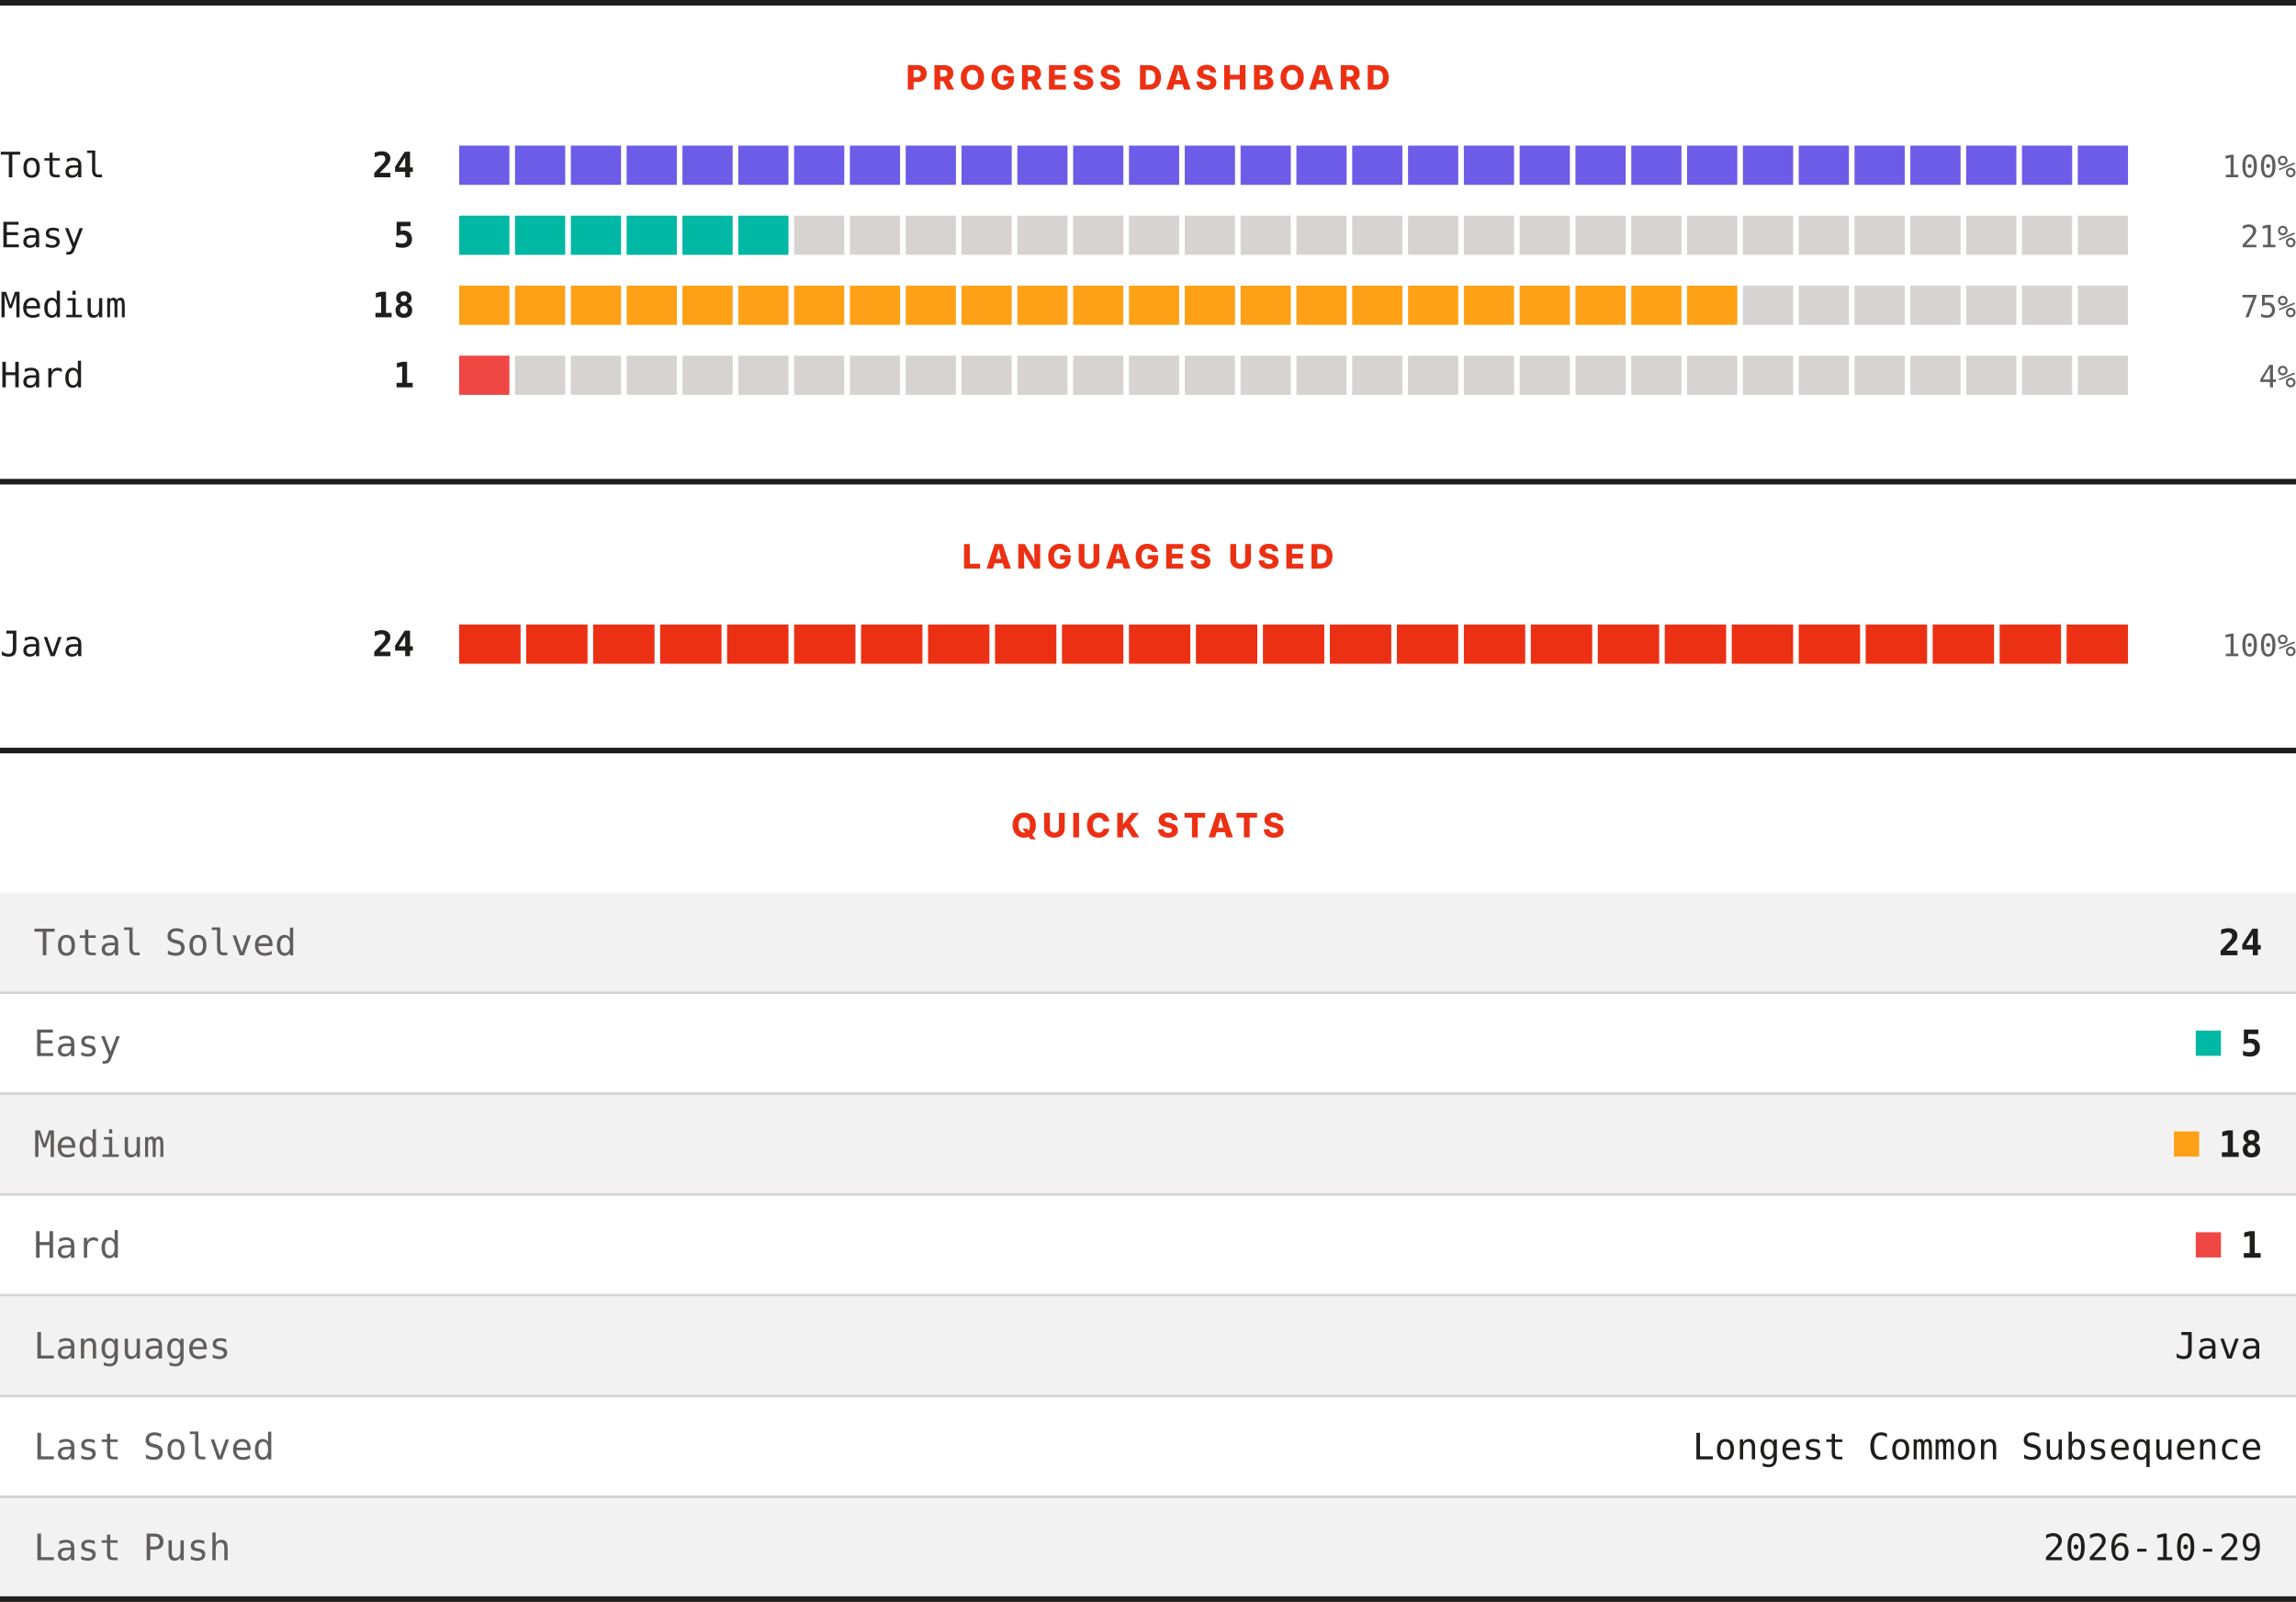
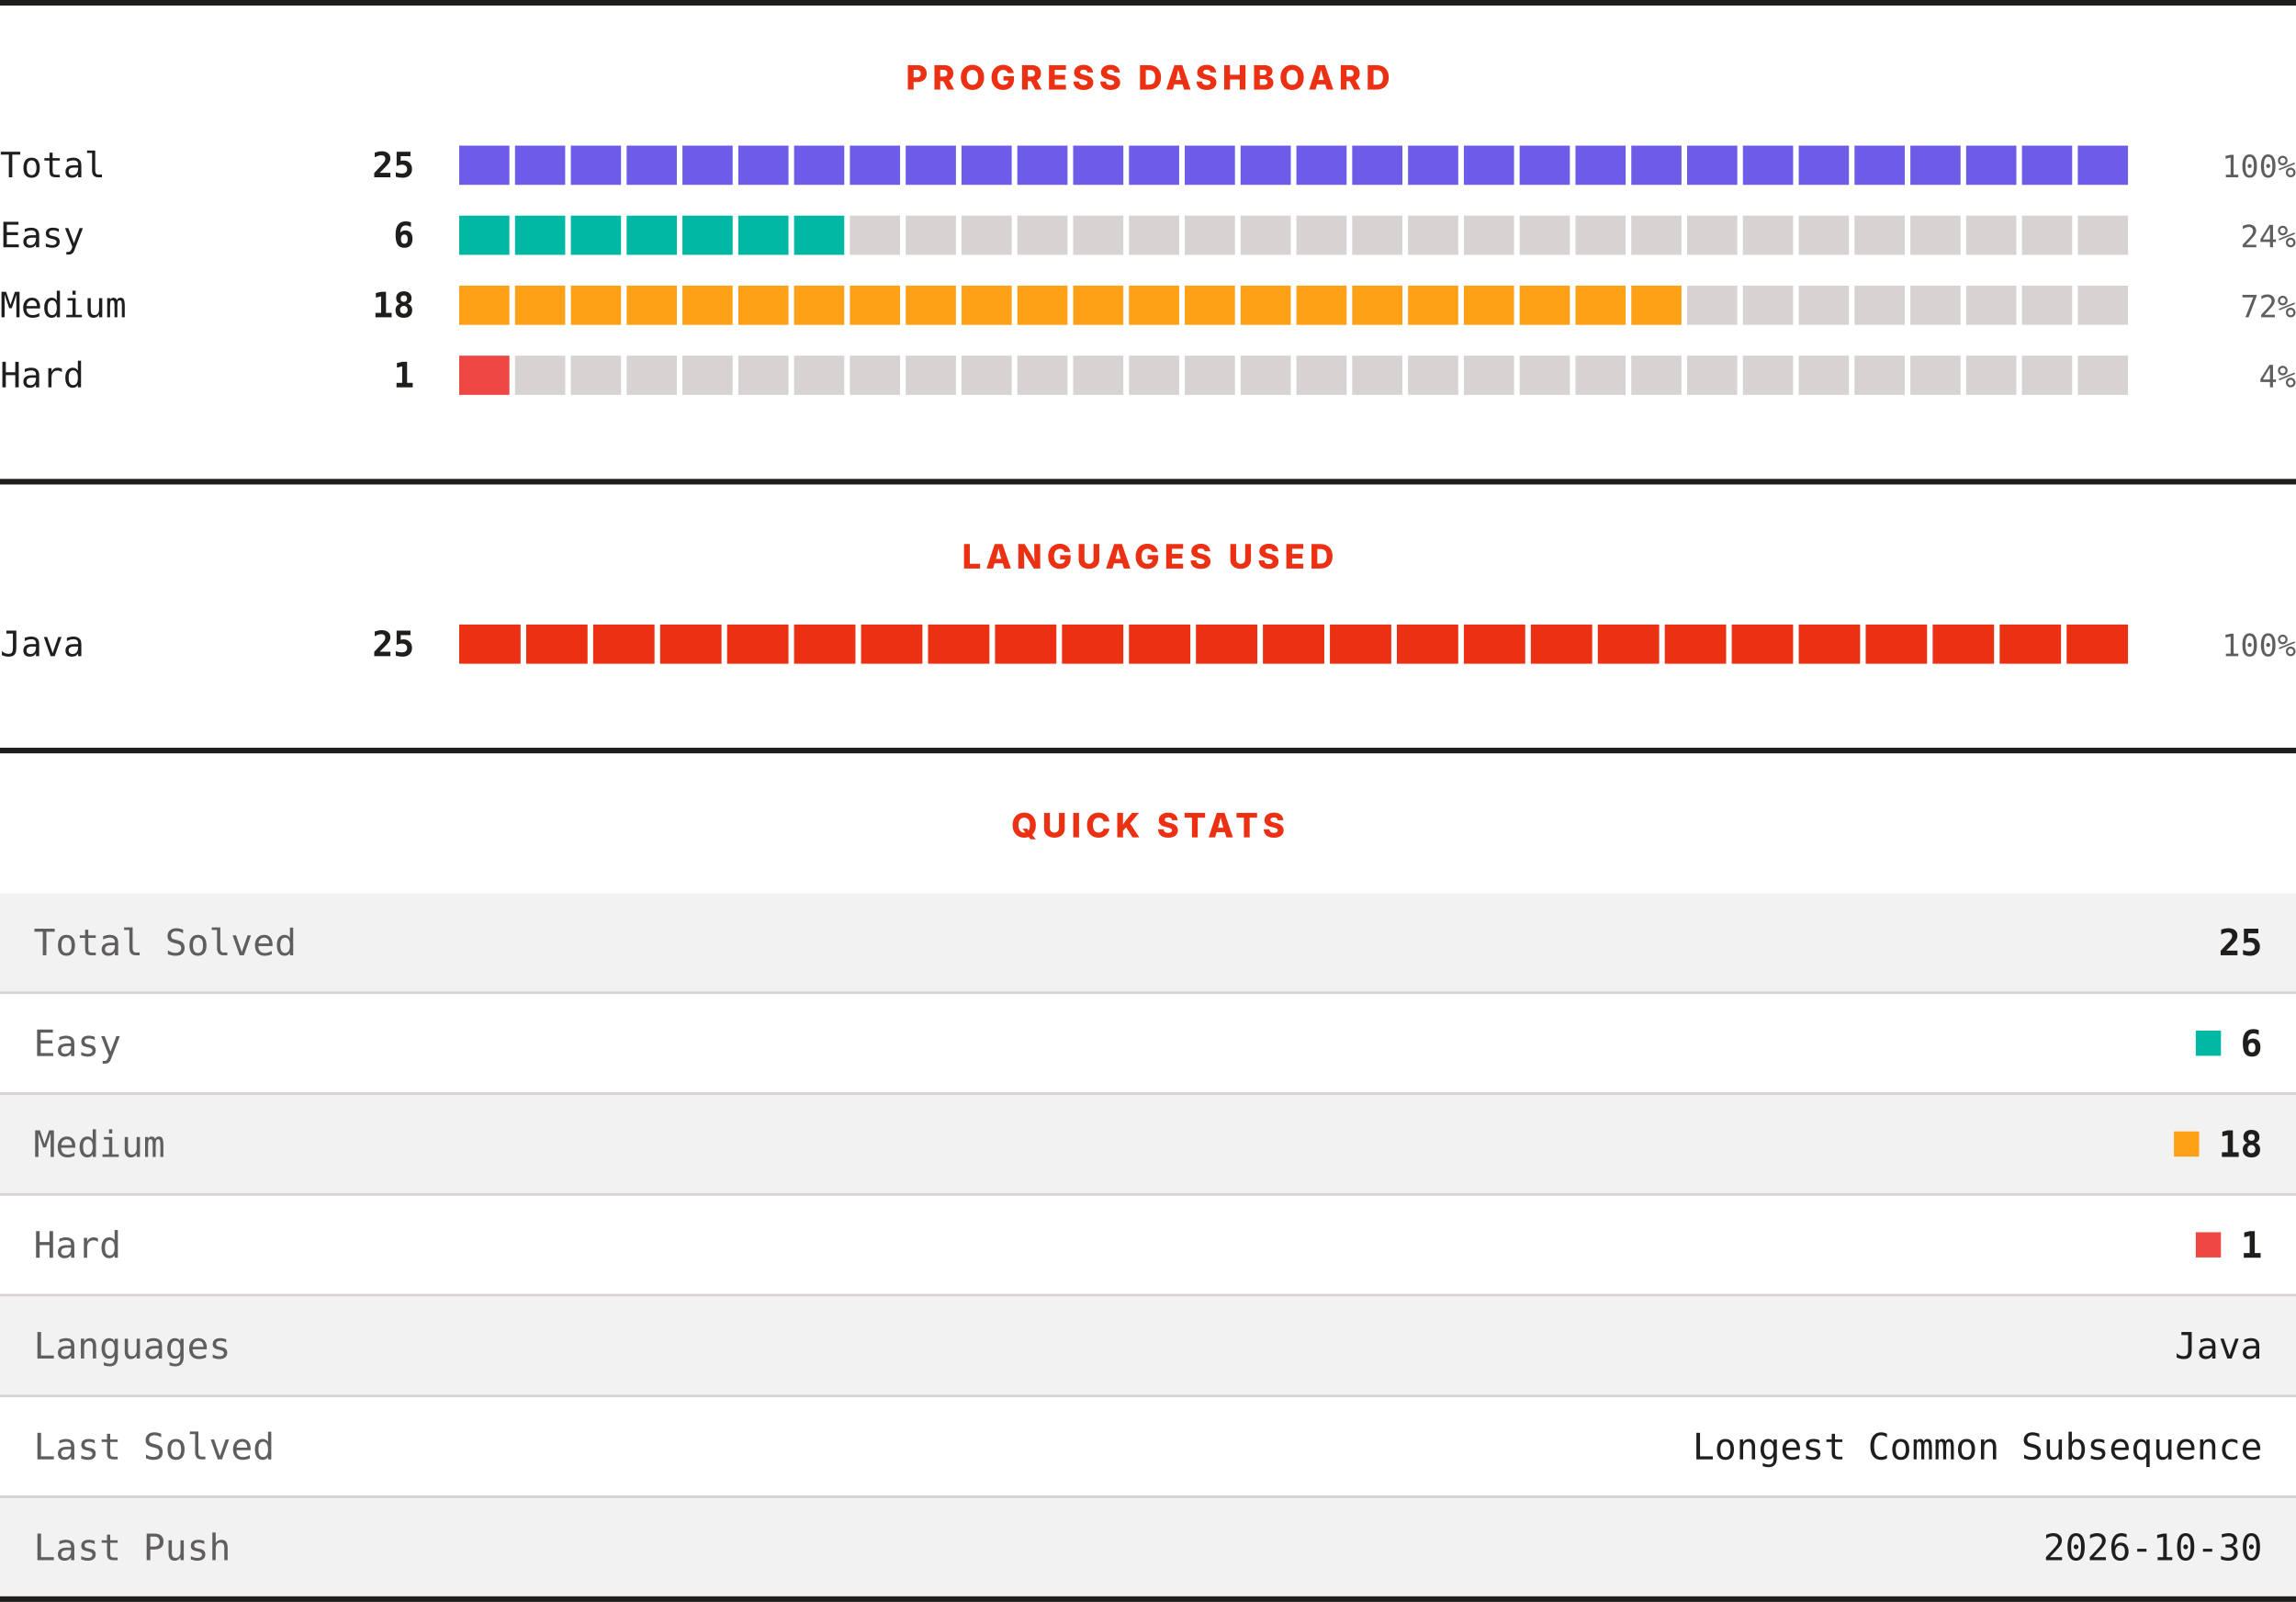
<svg xmlns="http://www.w3.org/2000/svg" width="820" height="572" viewBox="0 0 820 572" role="img" aria-label="LeetCode progress, languages and quick stats">
  <rect width="820" height="572" fill="#ffffff" />
  <rect x="0" y="0" width="820" height="2" fill="#201e1d" />
  <text x="410" y="32" text-anchor="middle" font-family="Archivo, system-ui, -apple-system, Segoe UI, sans-serif" font-size="12" font-weight="800" letter-spacing="1.68" fill="#ec3013">PROGRESS DASHBOARD</text>
  <text x="0" y="63.3" font-family="ui-monospace, SFMono-Regular, Menlo, Consolas, monospace" font-size="12.5" fill="#201e1d">Total</text>
-   <text x="148" y="63.3" text-anchor="end" font-family="ui-monospace, SFMono-Regular, Menlo, Consolas, monospace" font-size="12.5" font-weight="700" fill="#201e1d">24</text>
+   <text x="148" y="63.3" text-anchor="end" font-family="ui-monospace, SFMono-Regular, Menlo, Consolas, monospace" font-size="12.5" font-weight="700" fill="#201e1d">25</text>
  <rect x="164.00" y="52" width="17.93" height="14" fill="#6c5ce7" />
  <rect x="183.93" y="52" width="17.93" height="14" fill="#6c5ce7" />
  <rect x="203.87" y="52" width="17.93" height="14" fill="#6c5ce7" />
  <rect x="223.80" y="52" width="17.93" height="14" fill="#6c5ce7" />
  <rect x="243.73" y="52" width="17.93" height="14" fill="#6c5ce7" />
  <rect x="263.67" y="52" width="17.93" height="14" fill="#6c5ce7" />
  <rect x="283.60" y="52" width="17.93" height="14" fill="#6c5ce7" />
  <rect x="303.53" y="52" width="17.93" height="14" fill="#6c5ce7" />
  <rect x="323.47" y="52" width="17.93" height="14" fill="#6c5ce7" />
  <rect x="343.40" y="52" width="17.93" height="14" fill="#6c5ce7" />
  <rect x="363.33" y="52" width="17.93" height="14" fill="#6c5ce7" />
  <rect x="383.27" y="52" width="17.93" height="14" fill="#6c5ce7" />
  <rect x="403.20" y="52" width="17.93" height="14" fill="#6c5ce7" />
  <rect x="423.13" y="52" width="17.93" height="14" fill="#6c5ce7" />
  <rect x="443.07" y="52" width="17.93" height="14" fill="#6c5ce7" />
  <rect x="463.00" y="52" width="17.93" height="14" fill="#6c5ce7" />
  <rect x="482.93" y="52" width="17.93" height="14" fill="#6c5ce7" />
  <rect x="502.87" y="52" width="17.93" height="14" fill="#6c5ce7" />
  <rect x="522.80" y="52" width="17.93" height="14" fill="#6c5ce7" />
  <rect x="542.73" y="52" width="17.93" height="14" fill="#6c5ce7" />
  <rect x="562.67" y="52" width="17.93" height="14" fill="#6c5ce7" />
  <rect x="582.60" y="52" width="17.93" height="14" fill="#6c5ce7" />
  <rect x="602.53" y="52" width="17.93" height="14" fill="#6c5ce7" />
  <rect x="622.47" y="52" width="17.93" height="14" fill="#6c5ce7" />
  <rect x="642.40" y="52" width="17.93" height="14" fill="#6c5ce7" />
  <rect x="662.33" y="52" width="17.93" height="14" fill="#6c5ce7" />
  <rect x="682.27" y="52" width="17.93" height="14" fill="#6c5ce7" />
  <rect x="702.20" y="52" width="17.93" height="14" fill="#6c5ce7" />
  <rect x="722.13" y="52" width="17.93" height="14" fill="#6c5ce7" />
  <rect x="742.07" y="52" width="17.93" height="14" fill="#6c5ce7" />
  <text x="820" y="63.3" text-anchor="end" font-family="ui-monospace, SFMono-Regular, Menlo, Consolas, monospace" font-size="11" fill="#605d5d">100%</text>
  <text x="0" y="88.3" font-family="ui-monospace, SFMono-Regular, Menlo, Consolas, monospace" font-size="12.5" fill="#201e1d">Easy</text>
-   <text x="148" y="88.3" text-anchor="end" font-family="ui-monospace, SFMono-Regular, Menlo, Consolas, monospace" font-size="12.5" font-weight="700" fill="#201e1d">5</text>
+   <text x="148" y="88.3" text-anchor="end" font-family="ui-monospace, SFMono-Regular, Menlo, Consolas, monospace" font-size="12.5" font-weight="700" fill="#201e1d">6</text>
  <rect x="164.00" y="77" width="17.93" height="14" fill="#00b8a3" />
  <rect x="183.93" y="77" width="17.93" height="14" fill="#00b8a3" />
  <rect x="203.87" y="77" width="17.93" height="14" fill="#00b8a3" />
  <rect x="223.80" y="77" width="17.93" height="14" fill="#00b8a3" />
  <rect x="243.73" y="77" width="17.93" height="14" fill="#00b8a3" />
  <rect x="263.67" y="77" width="17.93" height="14" fill="#00b8a3" />
-   <rect x="283.60" y="77" width="17.93" height="14" fill="#d7d3d3" />
+   <rect x="283.60" y="77" width="17.93" height="14" fill="#00b8a3" />
  <rect x="303.53" y="77" width="17.93" height="14" fill="#d7d3d3" />
  <rect x="323.47" y="77" width="17.93" height="14" fill="#d7d3d3" />
  <rect x="343.40" y="77" width="17.93" height="14" fill="#d7d3d3" />
  <rect x="363.33" y="77" width="17.93" height="14" fill="#d7d3d3" />
  <rect x="383.27" y="77" width="17.93" height="14" fill="#d7d3d3" />
  <rect x="403.20" y="77" width="17.93" height="14" fill="#d7d3d3" />
  <rect x="423.13" y="77" width="17.93" height="14" fill="#d7d3d3" />
  <rect x="443.07" y="77" width="17.93" height="14" fill="#d7d3d3" />
  <rect x="463.00" y="77" width="17.93" height="14" fill="#d7d3d3" />
  <rect x="482.93" y="77" width="17.93" height="14" fill="#d7d3d3" />
  <rect x="502.87" y="77" width="17.93" height="14" fill="#d7d3d3" />
  <rect x="522.80" y="77" width="17.93" height="14" fill="#d7d3d3" />
  <rect x="542.73" y="77" width="17.93" height="14" fill="#d7d3d3" />
  <rect x="562.67" y="77" width="17.93" height="14" fill="#d7d3d3" />
  <rect x="582.60" y="77" width="17.93" height="14" fill="#d7d3d3" />
  <rect x="602.53" y="77" width="17.93" height="14" fill="#d7d3d3" />
  <rect x="622.47" y="77" width="17.93" height="14" fill="#d7d3d3" />
  <rect x="642.40" y="77" width="17.93" height="14" fill="#d7d3d3" />
  <rect x="662.33" y="77" width="17.93" height="14" fill="#d7d3d3" />
  <rect x="682.27" y="77" width="17.93" height="14" fill="#d7d3d3" />
  <rect x="702.20" y="77" width="17.93" height="14" fill="#d7d3d3" />
  <rect x="722.13" y="77" width="17.93" height="14" fill="#d7d3d3" />
  <rect x="742.07" y="77" width="17.93" height="14" fill="#d7d3d3" />
-   <text x="820" y="88.3" text-anchor="end" font-family="ui-monospace, SFMono-Regular, Menlo, Consolas, monospace" font-size="11" fill="#605d5d">21%</text>
+   <text x="820" y="88.3" text-anchor="end" font-family="ui-monospace, SFMono-Regular, Menlo, Consolas, monospace" font-size="11" fill="#605d5d">24%</text>
  <text x="0" y="113.3" font-family="ui-monospace, SFMono-Regular, Menlo, Consolas, monospace" font-size="12.5" fill="#201e1d">Medium</text>
  <text x="148" y="113.3" text-anchor="end" font-family="ui-monospace, SFMono-Regular, Menlo, Consolas, monospace" font-size="12.5" font-weight="700" fill="#201e1d">18</text>
  <rect x="164.00" y="102" width="17.93" height="14" fill="#ffa116" />
  <rect x="183.93" y="102" width="17.93" height="14" fill="#ffa116" />
  <rect x="203.87" y="102" width="17.93" height="14" fill="#ffa116" />
  <rect x="223.80" y="102" width="17.93" height="14" fill="#ffa116" />
  <rect x="243.73" y="102" width="17.93" height="14" fill="#ffa116" />
  <rect x="263.67" y="102" width="17.93" height="14" fill="#ffa116" />
  <rect x="283.60" y="102" width="17.93" height="14" fill="#ffa116" />
  <rect x="303.53" y="102" width="17.93" height="14" fill="#ffa116" />
  <rect x="323.47" y="102" width="17.93" height="14" fill="#ffa116" />
  <rect x="343.40" y="102" width="17.93" height="14" fill="#ffa116" />
  <rect x="363.33" y="102" width="17.93" height="14" fill="#ffa116" />
  <rect x="383.27" y="102" width="17.93" height="14" fill="#ffa116" />
  <rect x="403.20" y="102" width="17.93" height="14" fill="#ffa116" />
  <rect x="423.13" y="102" width="17.93" height="14" fill="#ffa116" />
  <rect x="443.07" y="102" width="17.93" height="14" fill="#ffa116" />
  <rect x="463.00" y="102" width="17.93" height="14" fill="#ffa116" />
  <rect x="482.93" y="102" width="17.93" height="14" fill="#ffa116" />
  <rect x="502.87" y="102" width="17.93" height="14" fill="#ffa116" />
  <rect x="522.80" y="102" width="17.93" height="14" fill="#ffa116" />
  <rect x="542.73" y="102" width="17.93" height="14" fill="#ffa116" />
  <rect x="562.67" y="102" width="17.93" height="14" fill="#ffa116" />
  <rect x="582.60" y="102" width="17.93" height="14" fill="#ffa116" />
-   <rect x="602.53" y="102" width="17.93" height="14" fill="#ffa116" />
+   <rect x="602.53" y="102" width="17.93" height="14" fill="#d7d3d3" />
  <rect x="622.47" y="102" width="17.93" height="14" fill="#d7d3d3" />
  <rect x="642.40" y="102" width="17.93" height="14" fill="#d7d3d3" />
  <rect x="662.33" y="102" width="17.93" height="14" fill="#d7d3d3" />
  <rect x="682.27" y="102" width="17.93" height="14" fill="#d7d3d3" />
  <rect x="702.20" y="102" width="17.93" height="14" fill="#d7d3d3" />
  <rect x="722.13" y="102" width="17.93" height="14" fill="#d7d3d3" />
  <rect x="742.07" y="102" width="17.93" height="14" fill="#d7d3d3" />
-   <text x="820" y="113.3" text-anchor="end" font-family="ui-monospace, SFMono-Regular, Menlo, Consolas, monospace" font-size="11" fill="#605d5d">75%</text>
+   <text x="820" y="113.3" text-anchor="end" font-family="ui-monospace, SFMono-Regular, Menlo, Consolas, monospace" font-size="11" fill="#605d5d">72%</text>
  <text x="0" y="138.3" font-family="ui-monospace, SFMono-Regular, Menlo, Consolas, monospace" font-size="12.5" fill="#201e1d">Hard</text>
  <text x="148" y="138.3" text-anchor="end" font-family="ui-monospace, SFMono-Regular, Menlo, Consolas, monospace" font-size="12.5" font-weight="700" fill="#201e1d">1</text>
  <rect x="164.00" y="127" width="17.93" height="14" fill="#ef4743" />
  <rect x="183.93" y="127" width="17.93" height="14" fill="#d7d3d3" />
  <rect x="203.87" y="127" width="17.93" height="14" fill="#d7d3d3" />
  <rect x="223.80" y="127" width="17.93" height="14" fill="#d7d3d3" />
  <rect x="243.73" y="127" width="17.93" height="14" fill="#d7d3d3" />
  <rect x="263.67" y="127" width="17.93" height="14" fill="#d7d3d3" />
  <rect x="283.60" y="127" width="17.93" height="14" fill="#d7d3d3" />
  <rect x="303.53" y="127" width="17.93" height="14" fill="#d7d3d3" />
  <rect x="323.47" y="127" width="17.93" height="14" fill="#d7d3d3" />
  <rect x="343.40" y="127" width="17.93" height="14" fill="#d7d3d3" />
  <rect x="363.33" y="127" width="17.93" height="14" fill="#d7d3d3" />
  <rect x="383.27" y="127" width="17.93" height="14" fill="#d7d3d3" />
  <rect x="403.20" y="127" width="17.93" height="14" fill="#d7d3d3" />
  <rect x="423.13" y="127" width="17.93" height="14" fill="#d7d3d3" />
  <rect x="443.07" y="127" width="17.93" height="14" fill="#d7d3d3" />
  <rect x="463.00" y="127" width="17.93" height="14" fill="#d7d3d3" />
  <rect x="482.93" y="127" width="17.93" height="14" fill="#d7d3d3" />
  <rect x="502.87" y="127" width="17.93" height="14" fill="#d7d3d3" />
  <rect x="522.80" y="127" width="17.93" height="14" fill="#d7d3d3" />
  <rect x="542.73" y="127" width="17.93" height="14" fill="#d7d3d3" />
  <rect x="562.67" y="127" width="17.93" height="14" fill="#d7d3d3" />
  <rect x="582.60" y="127" width="17.93" height="14" fill="#d7d3d3" />
  <rect x="602.53" y="127" width="17.93" height="14" fill="#d7d3d3" />
  <rect x="622.47" y="127" width="17.93" height="14" fill="#d7d3d3" />
  <rect x="642.40" y="127" width="17.93" height="14" fill="#d7d3d3" />
  <rect x="662.33" y="127" width="17.93" height="14" fill="#d7d3d3" />
  <rect x="682.27" y="127" width="17.93" height="14" fill="#d7d3d3" />
  <rect x="702.20" y="127" width="17.93" height="14" fill="#d7d3d3" />
  <rect x="722.13" y="127" width="17.93" height="14" fill="#d7d3d3" />
  <rect x="742.07" y="127" width="17.93" height="14" fill="#d7d3d3" />
  <text x="820" y="138.3" text-anchor="end" font-family="ui-monospace, SFMono-Regular, Menlo, Consolas, monospace" font-size="11" fill="#605d5d">4%</text>
  <rect x="0" y="171" width="820" height="2" fill="#201e1d" />
  <text x="410" y="203" text-anchor="middle" font-family="Archivo, system-ui, -apple-system, Segoe UI, sans-serif" font-size="12" font-weight="800" letter-spacing="1.68" fill="#ec3013">LANGUAGES USED</text>
  <text x="0" y="234.3" font-family="ui-monospace, SFMono-Regular, Menlo, Consolas, monospace" font-size="12.5" fill="#201e1d">Java</text>
-   <text x="148" y="234.3" text-anchor="end" font-family="ui-monospace, SFMono-Regular, Menlo, Consolas, monospace" font-size="12.5" font-weight="700" fill="#201e1d">24</text>
+   <text x="148" y="234.3" text-anchor="end" font-family="ui-monospace, SFMono-Regular, Menlo, Consolas, monospace" font-size="12.5" font-weight="700" fill="#201e1d">25</text>
  <rect x="164.00" y="223" width="21.92" height="14" fill="#ec3013" />
  <rect x="187.92" y="223" width="21.92" height="14" fill="#ec3013" />
  <rect x="211.84" y="223" width="21.92" height="14" fill="#ec3013" />
  <rect x="235.76" y="223" width="21.92" height="14" fill="#ec3013" />
  <rect x="259.68" y="223" width="21.92" height="14" fill="#ec3013" />
  <rect x="283.60" y="223" width="21.92" height="14" fill="#ec3013" />
  <rect x="307.52" y="223" width="21.92" height="14" fill="#ec3013" />
  <rect x="331.44" y="223" width="21.92" height="14" fill="#ec3013" />
  <rect x="355.36" y="223" width="21.92" height="14" fill="#ec3013" />
  <rect x="379.28" y="223" width="21.92" height="14" fill="#ec3013" />
  <rect x="403.20" y="223" width="21.92" height="14" fill="#ec3013" />
  <rect x="427.12" y="223" width="21.92" height="14" fill="#ec3013" />
  <rect x="451.04" y="223" width="21.92" height="14" fill="#ec3013" />
  <rect x="474.96" y="223" width="21.92" height="14" fill="#ec3013" />
  <rect x="498.88" y="223" width="21.92" height="14" fill="#ec3013" />
  <rect x="522.80" y="223" width="21.92" height="14" fill="#ec3013" />
  <rect x="546.72" y="223" width="21.92" height="14" fill="#ec3013" />
  <rect x="570.64" y="223" width="21.92" height="14" fill="#ec3013" />
  <rect x="594.56" y="223" width="21.92" height="14" fill="#ec3013" />
  <rect x="618.48" y="223" width="21.92" height="14" fill="#ec3013" />
  <rect x="642.40" y="223" width="21.92" height="14" fill="#ec3013" />
  <rect x="666.32" y="223" width="21.92" height="14" fill="#ec3013" />
  <rect x="690.24" y="223" width="21.92" height="14" fill="#ec3013" />
  <rect x="714.16" y="223" width="21.92" height="14" fill="#ec3013" />
  <rect x="738.08" y="223" width="21.92" height="14" fill="#ec3013" />
  <text x="820" y="234.3" text-anchor="end" font-family="ui-monospace, SFMono-Regular, Menlo, Consolas, monospace" font-size="11" fill="#605d5d">100%</text>
  <rect x="0" y="267" width="820" height="2" fill="#201e1d" />
  <text x="410" y="299" text-anchor="middle" font-family="Archivo, system-ui, -apple-system, Segoe UI, sans-serif" font-size="12" font-weight="800" letter-spacing="1.68" fill="#ec3013">QUICK STATS</text>
  <rect x="0" y="319" width="820" height="35" fill="#f3f2f2" />
  <text x="12" y="341.1" font-family="ui-monospace, SFMono-Regular, Menlo, Consolas, monospace" font-size="13" fill="#605d5d">Total Solved</text>
-   <text x="808" y="341.1" text-anchor="end" font-family="ui-monospace, SFMono-Regular, Menlo, Consolas, monospace" font-size="13" font-weight="700" fill="#201e1d">24</text>
+   <text x="808" y="341.1" text-anchor="end" font-family="ui-monospace, SFMono-Regular, Menlo, Consolas, monospace" font-size="13" font-weight="700" fill="#201e1d">25</text>
  <rect x="0" y="354" width="820" height="1" fill="#d7d3d3" />
  <rect x="0" y="355" width="820" height="35" fill="#ffffff" />
  <text x="12" y="377.1" font-family="ui-monospace, SFMono-Regular, Menlo, Consolas, monospace" font-size="13" fill="#605d5d">Easy</text>
  <rect x="784.2" y="368" width="9" height="9" fill="#00b8a3" />
-   <text x="808" y="377.1" text-anchor="end" font-family="ui-monospace, SFMono-Regular, Menlo, Consolas, monospace" font-size="13" font-weight="700" fill="#201e1d">5</text>
+   <text x="808" y="377.1" text-anchor="end" font-family="ui-monospace, SFMono-Regular, Menlo, Consolas, monospace" font-size="13" font-weight="700" fill="#201e1d">6</text>
  <rect x="0" y="390" width="820" height="1" fill="#d7d3d3" />
  <rect x="0" y="391" width="820" height="35" fill="#f3f2f2" />
  <text x="12" y="413.1" font-family="ui-monospace, SFMono-Regular, Menlo, Consolas, monospace" font-size="13" fill="#605d5d">Medium</text>
  <rect x="776.4" y="404" width="9" height="9" fill="#ffa116" />
  <text x="808" y="413.1" text-anchor="end" font-family="ui-monospace, SFMono-Regular, Menlo, Consolas, monospace" font-size="13" font-weight="700" fill="#201e1d">18</text>
  <rect x="0" y="426" width="820" height="1" fill="#d7d3d3" />
  <rect x="0" y="427" width="820" height="35" fill="#ffffff" />
  <text x="12" y="449.1" font-family="ui-monospace, SFMono-Regular, Menlo, Consolas, monospace" font-size="13" fill="#605d5d">Hard</text>
  <rect x="784.2" y="440" width="9" height="9" fill="#ef4743" />
  <text x="808" y="449.1" text-anchor="end" font-family="ui-monospace, SFMono-Regular, Menlo, Consolas, monospace" font-size="13" font-weight="700" fill="#201e1d">1</text>
  <rect x="0" y="462" width="820" height="1" fill="#d7d3d3" />
  <rect x="0" y="463" width="820" height="35" fill="#f3f2f2" />
  <text x="12" y="485.1" font-family="ui-monospace, SFMono-Regular, Menlo, Consolas, monospace" font-size="13" fill="#605d5d">Languages</text>
  <text x="808" y="485.1" text-anchor="end" font-family="ui-monospace, SFMono-Regular, Menlo, Consolas, monospace" font-size="13" fill="#201e1d">Java</text>
  <rect x="0" y="498" width="820" height="1" fill="#d7d3d3" />
  <rect x="0" y="499" width="820" height="35" fill="#ffffff" />
  <text x="12" y="521.1" font-family="ui-monospace, SFMono-Regular, Menlo, Consolas, monospace" font-size="13" fill="#605d5d">Last Solved</text>
  <text x="808" y="521.1" text-anchor="end" font-family="ui-monospace, SFMono-Regular, Menlo, Consolas, monospace" font-size="13" fill="#201e1d">Longest Common Subsequence</text>
  <rect x="0" y="534" width="820" height="1" fill="#d7d3d3" />
  <rect x="0" y="535" width="820" height="35" fill="#f3f2f2" />
  <text x="12" y="557.1" font-family="ui-monospace, SFMono-Regular, Menlo, Consolas, monospace" font-size="13" fill="#605d5d">Last Push</text>
-   <text x="808" y="557.1" text-anchor="end" font-family="ui-monospace, SFMono-Regular, Menlo, Consolas, monospace" font-size="13" fill="#201e1d">2026-10-29</text>
+   <text x="808" y="557.1" text-anchor="end" font-family="ui-monospace, SFMono-Regular, Menlo, Consolas, monospace" font-size="13" fill="#201e1d">2026-10-30</text>
  <rect x="0" y="570" width="820" height="2" fill="#201e1d" />
</svg>
